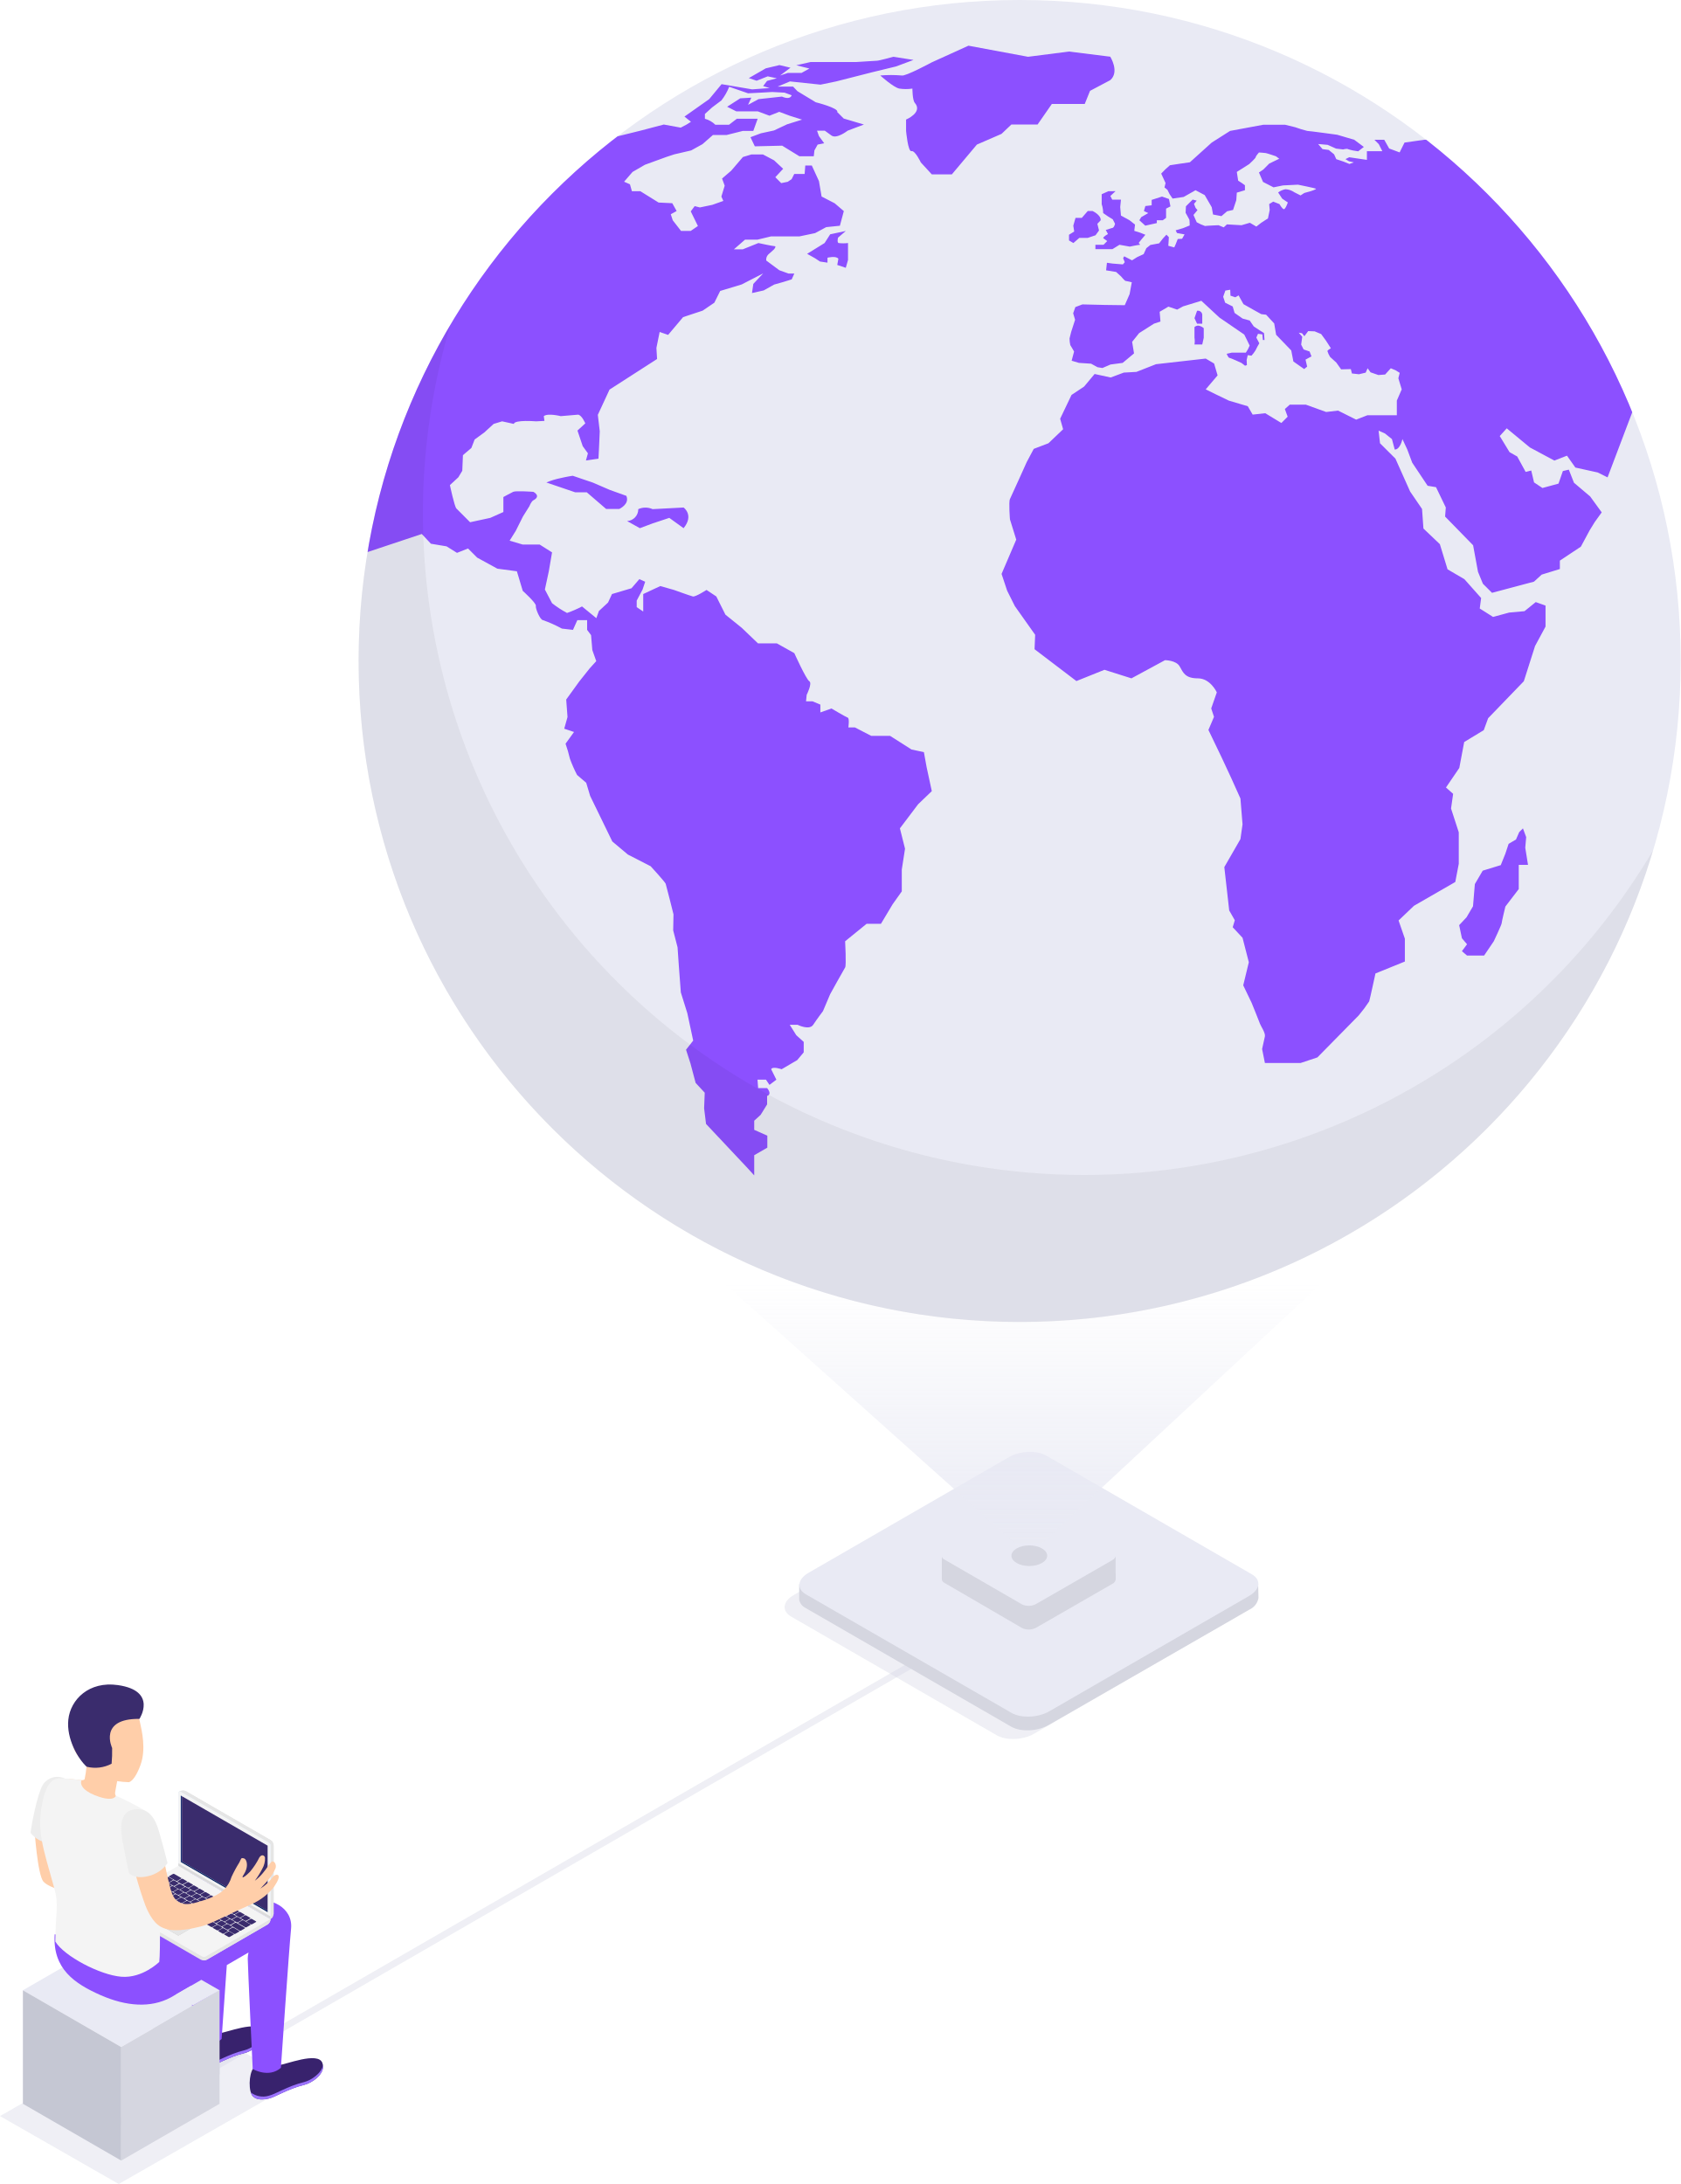
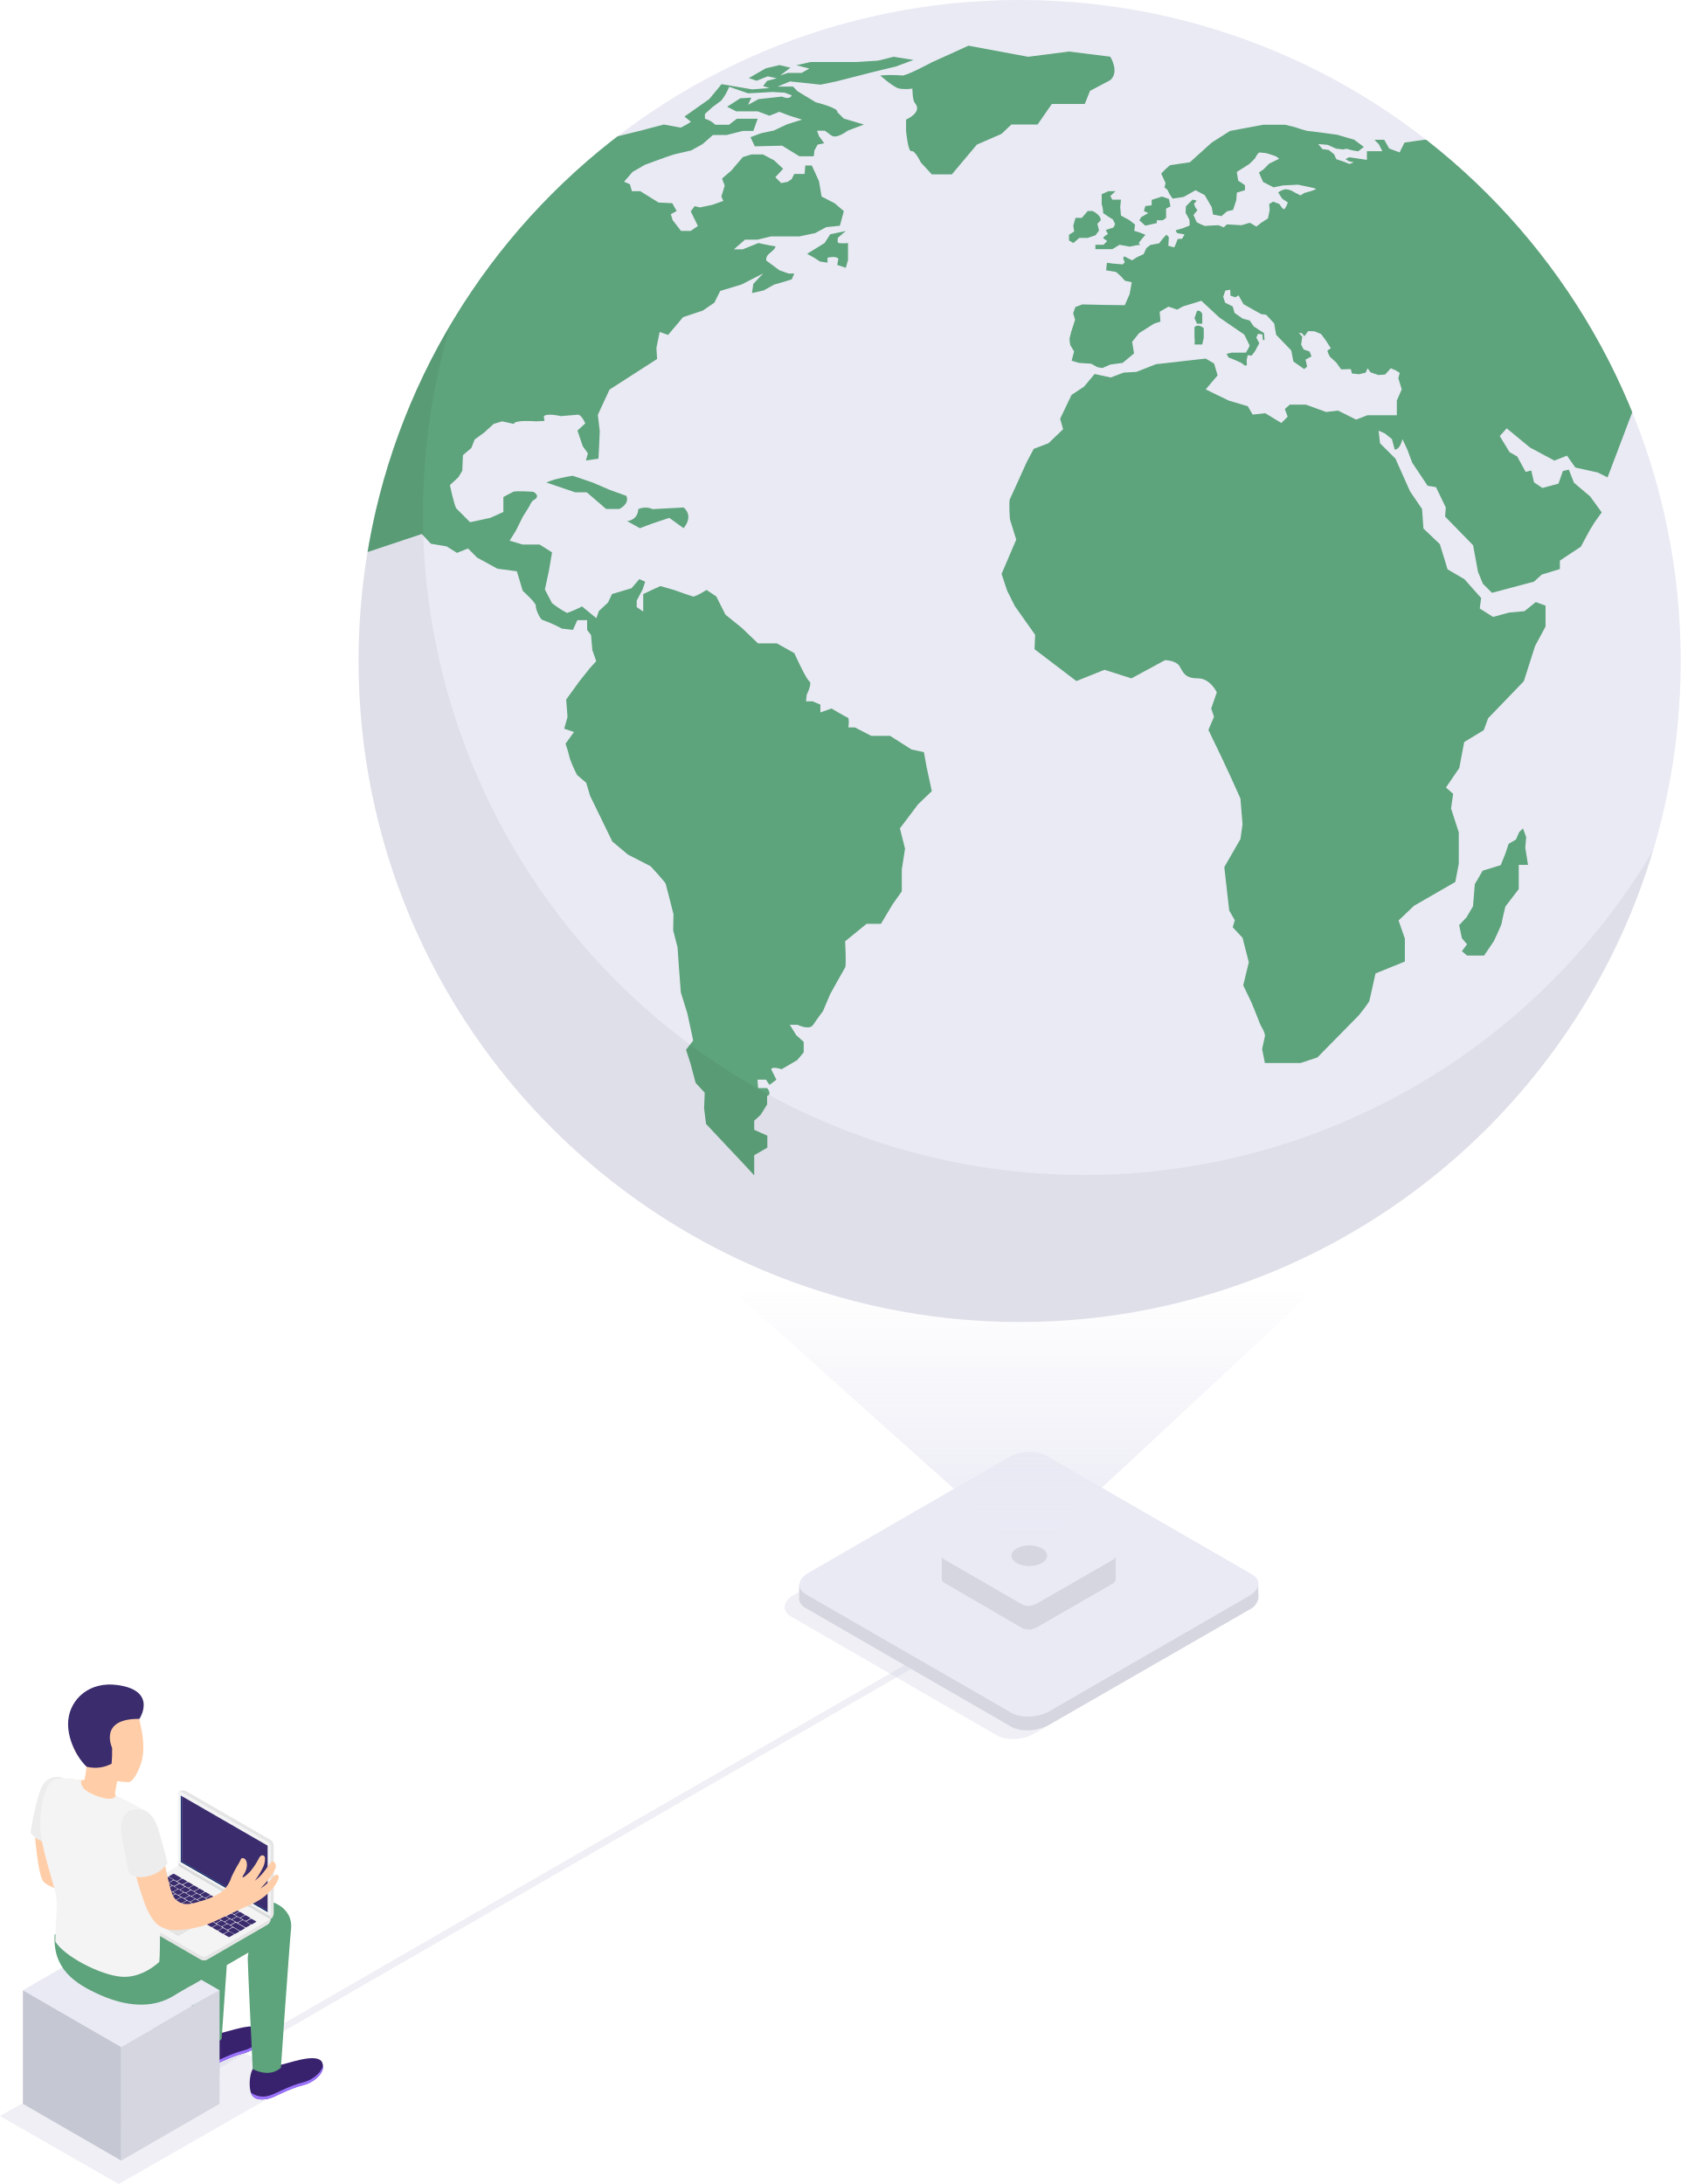
<svg xmlns="http://www.w3.org/2000/svg" viewBox="0 0 384.72 500">
  <defs>
-     <style>.cls-1{fill:none;}.cls-2,.cls-9{fill:#d6d8e5;}.cls-2{opacity:0.4;isolation:isolate;}.cls-3{fill:#d5d6e0;}.cls-4{fill:#e9eaf4;}.cls-5{fill:url(#Безымянный_градиент_15);}.cls-6{clip-path:url(#clip-path);}.cls-7{fill:#8c50ff;}.cls-8{opacity:0.05;}.cls-9{opacity:0.4;}.cls-10{fill:#c5c7d3;}.cls-11{fill:#38226d;}.cls-12{fill:#9c73ff;}.cls-13{fill:#ffcea9;}.cls-14{fill:#ededed;}.cls-15{fill:#e5e5e5;}.cls-16{fill:#f4f4f4;}.cls-17{fill:#bfbfbf;}.cls-18{fill:#3a2c6d;}.cls-19{fill:#dceeff;}.cls-20{fill:#dbdbdb;}.cls-21{fill:#1e3779;}.cls-22{fill:#031f60;}</style>
+     <style>.cls-1{fill:none;}.cls-2,.cls-9{fill:#d6d8e5;}.cls-2{opacity:0.4;isolation:isolate;}.cls-3{fill:#d5d6e0;}.cls-4{fill:#e9eaf4;}.cls-5{fill:url(#Безымянный_градиент_15);}.cls-6{clip-path:url(#clip-path);}.cls-7{fill:#5DA37B;}.cls-8{opacity:0.05;}.cls-9{opacity:0.4;}.cls-10{fill:#c5c7d3;}.cls-11{fill:#38226d;}.cls-12{fill:#9c73ff;}.cls-13{fill:#ffcea9;}.cls-14{fill:#ededed;}.cls-15{fill:#e5e5e5;}.cls-16{fill:#f4f4f4;}.cls-17{fill:#bfbfbf;}.cls-18{fill:#3a2c6d;}.cls-19{fill:#dceeff;}.cls-20{fill:#dbdbdb;}.cls-21{fill:#1e3779;}.cls-22{fill:#031f60;}</style>
    <linearGradient id="Безымянный_градиент_15" x1="235.62" y1="356.16" x2="235.62" y2="256.93" gradientUnits="userSpaceOnUse">
      <stop offset="0" stop-color="#e9eaf4" />
      <stop offset="0.63" stop-color="#e9eaf4" stop-opacity="0" />
    </linearGradient>
    <clipPath id="clip-path">
      <circle class="cls-1" cx="233.41" cy="151.32" r="151.32" />
    </clipPath>
  </defs>
  <g id="Слой_2" data-name="Слой 2">
    <g id="Слой_1-2" data-name="Слой 1">
      <path class="cls-2" d="M228.17,397.27l-47.08-27.18c-2.19-1.27-1.92-3.48.62-4.94l45.84-26.47c2.54-1.46,6.37-1.62,8.56-.36l47.07,27.18c2.2,1.27,1.92,3.48-.61,4.94l-45.85,26.47C234.19,398.38,230.36,398.53,228.17,397.27Z" />
      <polygon class="cls-2" points="207.39 381.01 207.39 381.02 88.47 449.67 19.88 489.27 21.4 490.15 89.99 450.54 208.9 381.89 208.9 381.89 207.39 381.01" />
      <path class="cls-3" d="M288,362.37l-2.32.71-46.23-26.7c-2.19-1.26-6-1.1-8.55.36l-45.85,26.47-.11.07-2-.61v3c0,.11,0,.22,0,.34v.24h0a2.68,2.68,0,0,0,1.44,1.86l47.08,27.18c2.19,1.26,6,1.11,8.56-.36L286,368.5a3.62,3.62,0,0,0,2.08-2.64h0Z" />
      <path class="cls-4" d="M231.55,392.14,184.47,365c-2.19-1.26-1.91-3.47.62-4.93l45.85-26.47c2.53-1.47,6.36-1.63,8.55-.36l47.08,27.18c2.19,1.27,1.92,3.48-.62,4.94l-45.84,26.47C237.57,393.25,233.74,393.41,231.55,392.14Z" />
      <path class="cls-3" d="M255.38,360.25l0-4-5.7,1.5L237,350.4a3.58,3.58,0,0,0-3.24.14l-12.33,7.12-5.83-1.54,0,4.31,0,0v1a.48.48,0,0,0,0,.12v.1h0a1,1,0,0,0,.55.7L234,372.74a3.61,3.61,0,0,0,3.24-.13l17.38-10a1.36,1.36,0,0,0,.78-1h0v-1.32Z" />
      <path class="cls-4" d="M234,367.33,216.13,357c-.83-.48-.73-1.32.23-1.87l17.38-10A3.58,3.58,0,0,1,237,345l17.84,10.3c.83.48.73,1.32-.23,1.88l-17.38,10A3.61,3.61,0,0,1,234,367.33Z" />
      <polygon class="cls-5" points="235.48 356.16 129.08 260.92 342.17 256.93 235.48 356.16" />
      <circle class="cls-4" cx="233.41" cy="151.32" r="151.32" />
      <g class="cls-6">
        <path class="cls-7" d="M193.61,61.31l.51-1.79V55.64a9.1,9.1,0,0,1-2.17,0c-.38-.17-.12-1.23-.12-1.23l1.78-1.53-3.57.76-1.28,2-4,2.47,1.79,1,1.15.76,1.72.26V59s2-.51,2.49.25l-.25,1.41Zm-44.22,55.25a4,4,0,0,0-3.28,0,2.7,2.7,0,0,1-2.56,2.73l2.92,1.63,2.92-1.09,3.82-1.27,3.27,2.36c2.46-3,0-4.73,0-4.73Zm62.1,55.63-2.83-.6-4.92-3.13h-4.32l-3.73-1.93H194.2s.3-2.09-.15-2.24-3.72-2.09-3.72-2.09l-2.54.9v-1.79l-1.79-.75h-1.49l.15-1.49s1.34-2.65.6-3.11-3.43-6.43-3.43-6.43l-4-2.24h-4.32l-3.73-3.57-3.72-3-2.09-4.17-2.24-1.49s-2.53,1.64-3.13,1.49-4.32-1.49-4.32-1.49l-3.13-.89L147.24,136v4l-1.49-1v-1.5l1.34-2.53.6-1.79-1.34-.59-1.79,2.08L140.09,136l-.9,1.94-2.09,1.94-.59,1.64-3.28-2.68a25.86,25.86,0,0,1-3.43,1.49,22.67,22.67,0,0,1-3.43-2.24l-1.64-3.13.9-4.17.74-4.33-2.83-1.79h-3.88l-3-.89,1.4-2.24,1.64-3.28,1.49-2.38s.42-1.09.9-1.34c1.9-1,0-1.94,0-1.94s-4-.3-4.62,0-2.24,1.19-2.24,1.19v3.43l-3,1.34-4.62,1-3.13-3.14c-.45-.44-1.49-5.36-1.49-5.36l1.93-1.79.9-1.49.15-3.58,1.93-1.64.75-1.94L110.87,99,113,97.05l1.94-.59,2.68.59c.15-1,5.07-.59,5.07-.59l1.94-.1-.15-1.09c.9-.75,3.88,0,3.88,0l4-.34c.88.19,1.62,2,1.62,2l-1.79,1.64,1.2,3.57,1.19,1.64-.45,1.64L137,105l.14-2.84.15-3.43-.44-3.76,2.68-5.78,10.88-7-.15-2.54L151,76l1.94.67,3.43-4.07,4.47-1.48,2.68-1.82,1.34-2.69,4.92-1.49,4.92-2.53L172.44,65l-.3,2.09,2.68-.6,2.39-1.34,2.08-.59,1.94-.6.6-1.34h-1.34l-2.09-.75c-1.34-1-3-2.23-3-2.23a1.66,1.66,0,0,1,.44-1.35l1.35-1.21s.59-.72.15-.72-3.73-.72-3.73-.72l-3.58,1.44H168l2.54-2.21h2.83l3.13-.75H183l3.58-.75L189.13,52l3.13-.32.9-3.35-2.09-1.79-3-1.55-.6-3.52-1.64-3.58h-1.49l-.15,1.94h-2.38l-.6,1.19-.89.6-1.49.3-1.35-1.35,1.79-1.93-2.08-1.94-2.54-1.34H172l-1.94.59-2.68,3.13-2.09,1.79.6,1.64L165.13,45l.45,1-2.54.9-2.83.59-1.19-.3-.9,1.2,1.64,3.35-1.64,1.12h-2.23L154,50.43l-.45-1.38,1.34-.74-1-1.79-3.13-.15-4.17-2.59h-1.94l-.45-1.59-1.34-.59,1.94-2.24,2.83-1.64,4.92-1.79,1.79-.59,3.87-.9L160.81,33l2.38-2.09h3.13l3.73-.94h2.39l1-2.78h-4.77l-1.79,1.37h-3.13a5.39,5.39,0,0,0-2.39-1.37V26.09L163,24.6,165.13,23a12.52,12.52,0,0,0,1.79-3.13l4.32,1.49,3.27-.17,2.25-.13,2.83.15,1.64.6c-.45,1.19-2.23.3-2.23.3l-5.37.59L171.24,24l.75-1.64-2.54.15-3,1.93,2.09,1.05h4.92l2.68,1,2.24-.89,2.38.89,2.84.9-3.43,1.07-3,1.41-3,.65-2.38.89,1,2.09,6.26-.15L183,35.78h3.28l.15-1.34.74-1.34,1.5-.3-1.2-1.64-.44-1.24h1.78l1.5,1.09c1.19.9,3.72-1.09,3.72-1.09l3.73-1.41-4.62-1.37-1.49-1.49c.44-.9-4.92-2.24-4.92-2.24l-4.18-2.53-1-1.05H178l2.83-1.19,7,.74,3.58-.74,8.2-2.09,5.51-1.34,4-1.49L204.49,13s-3.28.9-3.73.9-4.32.3-4.77.3H185.55l-3.27.74,3,.75-1.79,1h-3.13l-1.79.6,2.38-1.79-2.53-.6-3.13.75-3.88,2.23,1.79.6,2.54-1,2.08.44-2.23.6-.9,1.19,1.49.45-4,.3-7-1.19-2.83,3.42-5.67,4,1.49,1.19-1,.63-1.34.71-3.88-.71-5.36,1.41-9.84,2.43L103.86,64,90.74,81.1l-7.6,45.62,13.41-4.47,2.09,2.23,3.58.6,2.39,1.49,2.53-1,2.09,2.09,4.62,2.53,4.47.6,1.34,4.47s3.13,2.83,3,3.43,1,3.28,1.64,3.28a30.41,30.41,0,0,1,4.33,1.94l2.53.29,1-2.23h2.24v2.23l.9,1.2.29,3.42.9,2.54L135,153l-2.39,3-3,4.15.3,4-.75,2.68,2.24.75-1.94,2.68a32.55,32.55,0,0,1,1,3.43,30.41,30.41,0,0,0,1.64,3.73l2.09,1.79.9,3,5.07,10.43,3.57,3,5.22,2.68s3.28,3.58,3.43,4,1.79,7,1.79,7L154.1,213l1,3.87.3,4.33.45,6,1.49,4.77,1.34,6.26-1.64,2.09,1,3.09,1.2,4.51,2.08,2.24-.14,3.58.44,3.57,9.25,9.84,1.78,1.94v-4.62l3-1.73V260l-3-1.34v-2.09l1.47-1.34,1.48-2.39V250.9c1.23-.44,0-1.79,0-1.79h-2.05l-.15-1.93h1.94l.8,1.19,1.58-1.19-1.19-2.39c.3-.74,2.39,0,2.39,0l3.57-2.09,1.49-1.78v-2.39L182.28,237l-1.5-2.39h1.79s2.69,1.35,3.58,0,2.24-3.13,2.24-3.13l1.64-3.87s3.13-5.67,3.43-6.12,0-6,0-6l4.92-4h3.28l2.68-4.48,2.09-2.94v-5l.74-4.77L206,189.64l4.17-5.52,3.13-3-1.19-5.51ZM244.71,55.05l1,.59,1.36-1.18H249l1.78-.6.8-1.1-.38-1.52.76-.81c.09-1.23-1.86-2.12-1.86-2.12H249l-1.36,1.57h-1.44l-.51,1.78L245.9,53l-1.19.74Zm9-11.27-1.52.68v2.29l.17.59a6.36,6.36,0,0,1,.17,1.44l1.1.76,1.1.68.51,1s-.17,1-.76,1l-1.36.43.51.93s-1,.51-1.1.93l.93.68-.85.85h-1.86v1h3.9l1.61-1,2.37.42s1.95-.42,2.37-.42l-.34-.43.6-.76.93-1.1L261,53.27l-1.35-.42.17-1.44-1.28-1-1.94-1.06-.17-1.95.17-1.69h-2l-.42-.85,1.18-1.1Zm11.1,7.29v-.64h1.36l.76-.55V47.76l1-.51-.34-1.69L266,45l-2.37.76V47l-1.44.17-.34,1.14,1,.47-1.61.93-.43.72,1.36,1.23Zm85.4,51.37,5.6,3,2.89-1.12,1.92,2.72,5.13,1.13,2.24,1.12,6.25-16.5L372.45,84l-28-45.82L336.09,32H326l-4.49.64-1.12,2.25L318,34,316.87,32h-2.25l1,1,.81,1.61h-3.53V36.6l-2.52-.37L308.85,36l-.86.43.8.49,1.11.25-1,.37L307.56,37l-1.67-.56-.5-1.11-1.23-1-1.42-.19-1-1.17,2.18.19,1.92.86,1.6.19s1-.25,1.11-.07a12.12,12.12,0,0,0,2.35.5l1.3-1L310,32l-3.9-1.15s-6.55-.9-6.86-.88a28.82,28.82,0,0,1-2.78-.85l-2.28-.56h-5l-7.6,1.41-4.2,2.67-5,4.51s-4.32.62-4.57.68a20.44,20.44,0,0,0-2,1.91l1,2.17-.25,1,.68.55.5,1,.68,1,2.53-.37,2.72-1.54,2.1,1.11,1.61,2.78.3,1.67,1.92.37,1.3-1.11,1.36-.31.74-2.23.12-1.73,1.86-.55V42.41l-.68-.49-.87-.56-.31-2,2.83-1.79s1.5-1.36,1.5-1.6.74-1.06.74-1.06,1.18.07,1.55.13,2.34.74,2.34.74l.75.56-2.29,1.11-1.35,1.36-1,.68.93,2.16,2.41,1.24,2.16-.44,3.43-.17s3.93.79,4.11.92-1.13.55-1.13.55l-1.53.43-.86.56L296.25,44a3.78,3.78,0,0,0-2-.68,4.09,4.09,0,0,0-1.67.74l.93,1.42,1.29.87s-.55,1.6-.92,1.54-1-1.17-1-1.17l-1.43-.56-.92.56.12,1.36L290.25,50l-1.54,1-1.12.87-1.48-.87-1.91.56-3.34-.19-.74.68-1.18-.49s-2.9.12-3.09.18a10.62,10.62,0,0,1-1.91-.86l-.74-1.67.92-1.11-.43-.5-.37-.92.62-.75-.93-.24-1.54,1.54-.07,1.49s.81,1.42.87,1.6a10.91,10.91,0,0,1,.06,1.3l-1.54.62-1.67.49.31.62,1.73.31-.56,1-1,.06-.49,1.24-.31.68-1.36-.37.06-.87.06-1.11-.55-.56-.81.87-.86,1.11-2,.37-.93.74-.62,1.36-1.48.68-1.17.74-1.8-.92-.24.43.37.92-.43.5-2.35-.19-1.3-.18-.19,1.73,2.29.37,1.11,1s.87,1.05,1.05,1.05,1.43.31,1.43.31l-.5,2.72-1.11,2.53-4.64-.06-5.06-.12-1.61.61-.5,1.42.44,1.49L245.2,76l-.37,1.49A7,7,0,0,0,245,79c.13.18.87,1.48.87,1.48l-.56,2.1,1.67.5,2.78.18,1.48.81,1.12.18,1.85-.8,2.78-.37,2.6-2.17-.43-2.65,1.6-2,3.4-2.16,1.48-.5-.18-2.22,2-1.18,2,.68,1.36-.74L275,68.86l4.14,3.84,5.68,3.89s1.18,2.35,1.24,2.53a7.8,7.8,0,0,1-.87,1.61H282L280.8,81s.37.92.61.92,2.79,1.18,2.79,1.18l.8.62.43-.13-.06-1.17.25-1.11.86.12a7.77,7.77,0,0,0,.93-1.24,17.93,17.93,0,0,1,.86-1.6l-.68-1.3.38-.87,1,.13.12,1.29h.37l-.12-1.6-1-.62L287,74.73l-.93-1.35-1.61-.44-1.85-1.3-.43-1.48-1.73-.86L280,67.94l.5-1.42,1.11-.19.06,1.36,1.11.37.75-.43,1.11,2,2.28,1.29,1.8,1,1.11.13,1.85,2,.44,2.59,3.46,3.59.49,2.53,2.47,1.73.68-.56-.37-1.6,1.36-.74-.43-1.12L298.41,80l-.56-1.11.25-1.8-.8-.92.74.12.55.68.87-1.17,1.48.06,1.49.62L303.54,78l1.11,1.73s-.74.43-.8.62a5.76,5.76,0,0,0,.62,1.36L305.89,83,307,84.56l2.22-.06.25,1,1.61.18,1.54-.37.44-1,.68.93,1.79.62,1.54-.12,1.3-1.43,1.17.5.87.55-.31,1.24.77,2.54-1.12,2.57v3.36H313l-2.56,1L306.29,94l-2.72.32-4.65-1.68h-3.68l-1.12,1,.64,1.76-1.44,1.44-3.69-2.24-2.88.32L285.63,93l-4.33-1.28-3-1.45L276,89.14l2.72-3.2-.8-2.72L276,82.09l-11.38,1.29-4.48,1.76-2.89.16-3,1.12-3.68-.8-2.41,2.88-2.88,1.92-2.6,5.45.68,2.4L240,101.48l-3.36,1.28-1.6,3s-3.53,7.85-3.85,8.49,0,4.65,0,4.65l1.44,4.64-3.36,7.85,1.28,3.85,1.76,3.52,4.65,6.57-.14,3.3,9.58,7.29,6.42-2.58L259,155.3l7.68-4.16s2.57,0,3.37,1.44,1.28,2.72,4.16,2.72,4.33,3.21,4.33,3.21l-1.28,3.68.64,1.92-1.28,3,3,6.24,2.24,4.81,2.09,4.65.48,5.92-.48,3.37-3.69,6.41,1.12,9.93,1.28,2.24-.48,1.6,2.25,2.41,1.44,5.6-1.28,5.29,1.92,4s1.76,4.33,1.92,4.81,1.28,2.08,1.12,2.88-.64,2.89-.64,2.89l.64,3.2h8.17l3.85-1.28,9.45-9.61a33.38,33.38,0,0,0,2.4-3.21c.16-.48,1.44-6.4,1.44-6.4l6.73-2.73V214.9l-1.44-4.17,3.52-3.36,9.46-5.45.8-4.17v-7.2l-1.77-5.45.48-3.36L331,180.29l3.05-4.48,1.12-5.93,4.48-2.72,1-2.73,8.17-8.47,2.57-8.06,2.4-4.45v-4.81l-2.24-.8-2.57,2.08-3.52.32-3.68,1-3.05-1.93.32-2.4-3.84-4.32-3.85-2.25-1.76-5.76L325.84,121l-.32-4.48-2.73-4L319.43,105l-3.53-3.52-.32-2.89,1.45.65,1.6,1.28.64,2.4c1.28,0,1.76-2.4,1.76-2.4l1.12,2.4,1.12,3,3.53,5.29,1.92.32,2.24,4.65-.16,2.08,6.41,6.57,1.12,6.08,1.12,2.73,2.09,2.08,9.61-2.56,1.76-1.61,4.16-1.28v-1.92l4.81-3.2,2-3.72,1.16-1.89,1.61-2.24L364,113.65l-3.7-3.13-1.18-3-1.36.32-1,2.88-3.68,1-1.92-1.28-.64-2.72-1.28.32-1.93-3.53-1.76-1-2.24-3.68,1.6-1.77Zm-75-23.58.34-1.53v-2.2a2.47,2.47,0,0,0-1.23-.59,1.34,1.34,0,0,0-.89.34v2.45a4.55,4.55,0,0,1,0,1.53Zm0-6.61a1,1,0,0,0-1.19-1.1l-.59,1.69.59,1.27h1.19ZM231.51,28.51h6l3.27-4.71h7.53l1.21-3,4.63-2.45c2.19-1.91,0-5.37,0-5.37l-9.44-1.18L235.33,13l-13.64-2.54-8.41,3.82s-6.05,3.27-6.87,3a29.17,29.17,0,0,0-4.91,0s3,2.72,4.36,3a9.87,9.87,0,0,0,3,0s0,2.66.55,3.27c1.91,2.19-2,3.82-2,3.82v2.58s.43,4.87,1.24,4.65,2.14,2.59,2.14,2.59l2.51,2.73h4.59l5.73-6.82,5.64-2.45ZM349.36,191.65l-.74-2-.85.84-.74,1.7-1.69,1-.74,2.23-1.06,2.64-4.13,1.27-1.8,3.07-.42,5.08L335.71,210l-1.69,1.8.63,3,1.17,1.38-1.17,1.58,1.17,1h3.91l2.22-3.28s1.8-3.81,1.8-4.13.85-3.81.85-3.81l3.06-4V198h2.12l-.63-3.92ZM135.75,110.5l-4.64-1.58s-1.29.18-2.8.54a16.83,16.83,0,0,0-3.24,1l6.58,2.24h2.66l4.44,3.82h3s2.45-1.09,1.63-3l-3.81-1.37Z" />
      </g>
      <path class="cls-8" d="M248.12,269a151.41,151.41,0,0,1-145-194.66,151.34,151.34,0,1,0,275.3,120.31A151.23,151.23,0,0,1,248.12,269Z" />
      <polygon class="cls-9" points="27.18 500 0 484.45 40.68 461.16 67.86 476.71 27.18 500" />
      <polygon class="cls-4" points="27.75 468.65 5.24 455.65 27.75 442.66 50.26 455.65 27.75 468.65" />
      <polygon class="cls-10" points="27.75 494.64 5.24 481.64 5.24 455.65 27.75 468.65 27.75 494.64" />
      <polygon class="cls-3" points="50.26 481.64 27.75 494.64 27.75 468.65 50.26 455.65 50.26 481.64" />
      <g id="Men_5">
        <path class="cls-11" d="M58,473.47a7.73,7.73,0,0,0,5.8-.7c1.39,0,9-3.21,10-.48.9,2.38-2.38,4.59-4.14,5-3.83.93-6.66,2.84-8.2,3.16-1.15.24-2.63.4-3.54-.5C56.83,478.89,56.93,474.89,58,473.47Z" />
        <path class="cls-12" d="M61.47,479.81c1.54-.33,4.37-2.23,8.2-3.16,1.47-.36,4-2,4.26-3.88.34,2.19-2.62,4.14-4.26,4.54-3.83.93-6.66,2.84-8.2,3.16-1.15.24-2.63.4-3.54-.5a2.23,2.23,0,0,1-.5-.92A4.57,4.57,0,0,0,61.47,479.81Z" />
        <path class="cls-11" d="M44.33,466.19a7.68,7.68,0,0,0,5.8-.7c1.39,0,9-3.21,10-.48.91,2.39-2.38,4.6-4.13,5-3.83.93-6.66,2.84-8.2,3.16-1.15.24-2.63.4-3.54-.5C43.16,471.61,43.26,467.61,44.33,466.19Z" />
        <path class="cls-12" d="M47.8,472.53c1.54-.32,4.37-2.23,8.2-3.16,1.47-.36,4-2,4.26-3.88.34,2.2-2.62,4.14-4.26,4.54-3.83.93-6.66,2.84-8.2,3.16-1.15.24-2.63.4-3.54-.5a2.26,2.26,0,0,1-.51-.91A4.62,4.62,0,0,0,47.8,472.53Z" />
        <path class="cls-7" d="M23,456.75c5.91,2.6,11.49,3,16.05.56l4.71-2.72c.28,6.08.55,11.92.55,11.92s3.61,2.74,6.42.3c0,0,.59-8.54,1.19-16.93L56.89,447a6.12,6.12,0,0,0-.18,1.37c0,1.6,1.14,25.3,1.14,25.3s3.64,2.17,6.45-.27c0,0,1.89-27.47,2.33-31.86.49-4.93-5-7.36-8.46-6.1l-5.3,2c.11-1.38.2-2.45.26-3.05.49-4.94-5-7.37-8.45-6.11-3.16,1.15-24.49,9.15-24.49,9.15a54.78,54.78,0,0,0,.75,6.12l-8.42-.71C12,450.76,17.13,454.15,23,456.75ZM37.76,443.1l5.64-3.26a7.39,7.39,0,0,0-.19,1.21Z" />
        <path class="cls-13" d="M7.89,418.79s.69,10.49,2.07,12,6,2.54,6,2.54l3.58,5.9s-3.27-18.74-4-19.19S7.89,418.79,7.89,418.79Z" />
        <path id="_Контур_" data-name="&lt;Контур&gt;" class="cls-14" d="M14.78,407.15a3.93,3.93,0,0,0-5,1.51C8.47,410.84,7.1,418.33,7,419.61c0,0,1.85,2.56,4.62,2.13Z" />
        <path id="_Контур_2" data-name="&lt;Контур&gt;" class="cls-13" d="M16,407.28c1.81.09,3.16.56,3.38,0a22.88,22.88,0,0,0,.42-2.83c-.21-.52-.39-1.09-.39-1.09-2.28-1.4-3-3.86-3.29-6.72-.51-4.89,2.13-9.18,7-9.69,4.6-.48,8,2.75,8.89,7.19.49,2.2,1.46,6.34.15,9.94-.73,2-1.68,3.62-2.62,3.93a22,22,0,0,1-2.72-.24h0s-.24,1.36-.41,2.24-.1,1.33,1.63,2.4-2.62,3.27-5.47,3.05-6.06-1.93-6.94-3.78C14.71,409.65,14.79,407.22,16,407.28Z" />
        <g id="_Группа_" data-name="&lt;Группа&gt;">
          <g id="_Группа_2" data-name="&lt;Группа&gt;">
            <g id="_Группа_3" data-name="&lt;Группа&gt;">
              <path id="_Контур_3" data-name="&lt;Контур&gt;" class="cls-15" d="M61.93,439.35h0a1.47,1.47,0,0,1-.73,1.27l-13.81,8a1.48,1.48,0,0,1-1.47,0L26.56,437.42a1.46,1.46,0,0,1-.74-1.27V436Z" />
              <path id="_Контур_4" data-name="&lt;Контур&gt;" class="cls-15" d="M61.2,440.62l-13.81,8a1.48,1.48,0,0,1-.74.19v-9.44H61.93A1.47,1.47,0,0,1,61.2,440.62Z" />
              <g id="_Группа_4" data-name="&lt;Группа&gt;">
                <path id="_Контур_5" data-name="&lt;Контур&gt;" class="cls-16" d="M47.17,447.87a1,1,0,0,1-1,0L26,436.25c-.26-.14-.26-.38,0-.53l14.81-8.56,21.1,12.19Z" />
              </g>
              <g id="_Группа_5" data-name="&lt;Группа&gt;">
                <polygon id="_Контур_6" data-name="&lt;Контур&gt;" class="cls-17" points="34.28 439.35 34.38 439.4 40.83 443.13 44.37 441.08 44.47 441.03 37.92 437.25 34.28 439.35" />
                <polygon id="_Контур_7" data-name="&lt;Контур&gt;" class="cls-15" points="34.38 439.4 40.83 443.13 44.37 441.08 37.92 437.36 34.38 439.4" />
              </g>
              <path class="cls-18" d="M56.46,440l.93.54a.35.35,0,0,0,.3,0l.89-.51c.09,0,.09-.13,0-.17l-.93-.54a.32.32,0,0,0-.3,0l-.88.51C56.4,439.83,56.39,439.9,56.46,440Z" />
              <path class="cls-18" d="M55.15,439.19l.93.54a.33.33,0,0,0,.29,0l.89-.51c.09-.05.1-.13,0-.17l-.93-.54a.3.3,0,0,0-.29,0l-.89.51C55.08,439.07,55.07,439.14,55.15,439.19Z" />
              <path class="cls-18" d="M53.83,438.43l.93.54a.35.35,0,0,0,.3,0l.88-.51c.09-.05.1-.13,0-.17l-.93-.54a.32.32,0,0,0-.3,0l-.89.51C53.77,438.31,53.76,438.38,53.83,438.43Z" />
              <path class="cls-18" d="M52.52,437.67l.93.54a.33.33,0,0,0,.29,0l.89-.51c.09-.05.1-.13,0-.17l-.93-.54a.32.32,0,0,0-.3,0l-.88.51C52.45,437.55,52.44,437.62,52.52,437.67Z" />
              <path class="cls-18" d="M51.2,436.91l.93.54a.33.33,0,0,0,.29,0l.89-.51c.09-.05.1-.13,0-.17l-.93-.54a.3.3,0,0,0-.29,0l-.89.51C51.13,436.79,51.12,436.86,51.2,436.91Z" />
              <path class="cls-18" d="M49.88,436.15l.93.54a.35.35,0,0,0,.3,0l.89-.51c.08-.05.09-.13,0-.17l-.93-.54a.32.32,0,0,0-.3,0l-.89.51C49.82,436,49.81,436.1,49.88,436.15Z" />
              <path class="cls-18" d="M48.57,435.39l.93.54a.33.33,0,0,0,.29,0l.89-.51c.09,0,.1-.13,0-.17l-.93-.54a.32.32,0,0,0-.3,0l-.88.51C48.5,435.27,48.49,435.34,48.57,435.39Z" />
              <path class="cls-18" d="M47.25,434.63l.93.54a.35.35,0,0,0,.3,0l.88-.51c.09-.05.1-.13,0-.17l-.93-.54a.3.3,0,0,0-.29,0l-.89.51C47.18,434.51,47.17,434.58,47.25,434.63Z" />
              <path class="cls-18" d="M45.93,433.87l.93.54a.35.35,0,0,0,.3,0l.89-.51c.08-.05.09-.13,0-.17l-.93-.54a.32.32,0,0,0-.3,0l-.89.51C45.87,433.75,45.86,433.82,45.93,433.87Z" />
              <path class="cls-18" d="M44.62,433.11l.93.54a.33.33,0,0,0,.29,0l.89-.51c.09-.05.1-.13,0-.17l-.93-.54a.33.33,0,0,0-.29,0l-.89.52C44.55,433,44.54,433.06,44.62,433.11Z" />
              <path class="cls-18" d="M43.3,432.35l.93.54a.35.35,0,0,0,.3,0l.88-.51c.09-.05.1-.13,0-.17l-.93-.54a.33.33,0,0,0-.29,0l-.89.52C43.23,432.23,43.22,432.3,43.3,432.35Z" />
              <path class="cls-18" d="M42,431.59l.93.54a.35.35,0,0,0,.3,0l.89-.51c.08-.05.09-.13,0-.17l-.93-.54a.35.35,0,0,0-.3,0l-.88.52C41.92,431.47,41.91,431.54,42,431.59Z" />
              <path class="cls-18" d="M40.67,430.83l.93.53a.3.3,0,0,0,.29,0l.89-.51c.09,0,.1-.13,0-.17l-.93-.54a.33.33,0,0,0-.29,0l-.89.52C40.6,430.71,40.59,430.78,40.67,430.83Z" />
              <path class="cls-18" d="M38.72,429.7l1.56.9a.32.32,0,0,0,.3,0l.88-.51c.09-.05.1-.13,0-.17l-1.57-.9a.3.3,0,0,0-.29,0l-.89.51C38.65,429.58,38.64,429.66,38.72,429.7Z" />
              <path class="cls-18" d="M53.24,439.56l.93.53a.3.3,0,0,0,.29,0l.89-.51c.09-.05.1-.13,0-.17l-.93-.54a.35.35,0,0,0-.3,0l-.88.52C53.17,439.44,53.16,439.51,53.24,439.56Z" />
              <path class="cls-18" d="M51.92,438.8l.93.53a.3.3,0,0,0,.29,0l.89-.51c.09-.05.1-.13,0-.17l-.93-.54a.33.33,0,0,0-.29,0l-.89.52C51.85,438.68,51.84,438.75,51.92,438.8Z" />
              <path class="cls-18" d="M50.6,438l.93.53a.3.3,0,0,0,.29,0l.89-.51c.09-.05.1-.13,0-.17l-.93-.54a.33.33,0,0,0-.29,0l-.89.51C50.53,437.91,50.52,438,50.6,438Z" />
              <path class="cls-18" d="M49.28,437.27l.93.54a.35.35,0,0,0,.3,0l.88-.51c.09-.05.1-.13,0-.17l-.93-.54a.3.3,0,0,0-.29,0l-.89.51C49.21,437.15,49.2,437.23,49.28,437.27Z" />
              <path class="cls-18" d="M48,436.52l.93.54a.35.35,0,0,0,.3,0l.88-.51c.09,0,.1-.13,0-.17l-.93-.54a.32.32,0,0,0-.3,0l-.89.51C47.91,436.4,47.9,436.47,48,436.52Z" />
              <path class="cls-18" d="M46.65,435.76l.93.53a.32.32,0,0,0,.3,0l.89-.51c.08,0,.09-.13,0-.17l-.93-.54a.35.35,0,0,0-.3,0l-.89.52C46.59,435.64,46.58,435.71,46.65,435.76Z" />
              <path class="cls-18" d="M45.33,435l.93.53a.32.32,0,0,0,.3,0l.89-.51c.09-.05.09-.13,0-.17l-.93-.54a.35.35,0,0,0-.3,0l-.88.51C45.27,434.88,45.26,435,45.33,435Z" />
              <path class="cls-18" d="M44,434.23l.93.54a.3.3,0,0,0,.29,0l.89-.51c.09-.05.1-.13,0-.17l-.93-.54a.35.35,0,0,0-.3,0l-.88.51C44,434.11,43.94,434.19,44,434.23Z" />
              <path class="cls-18" d="M42.7,433.47l.93.54a.33.33,0,0,0,.29,0l.89-.51c.09-.06.1-.13,0-.18l-.93-.53a.3.3,0,0,0-.29,0l-.89.51C42.63,433.35,42.62,433.43,42.7,433.47Z" />
              <path class="cls-18" d="M41.38,432.71l.93.54a.33.33,0,0,0,.29,0l.89-.52c.09-.05.1-.12,0-.17l-.93-.53a.3.3,0,0,0-.29,0l-.89.51C41.31,432.59,41.3,432.67,41.38,432.71Z" />
              <path class="cls-18" d="M40.06,432l.93.54a.35.35,0,0,0,.3,0l.88-.52c.09,0,.1-.12,0-.17l-.93-.54a.33.33,0,0,0-.29,0l-.89.51C40,431.83,40,431.91,40.06,432Z" />
              <path class="cls-18" d="M38.74,431.19l.93.54a.35.35,0,0,0,.3,0l.88-.51c.09-.05.1-.13,0-.17l-.93-.54a.35.35,0,0,0-.3,0l-.89.51C38.67,431.07,38.66,431.15,38.74,431.19Z" />
              <path class="cls-18" d="M54.55,440.32l1.57.9a.3.3,0,0,0,.29,0l.89-.51c.09-.05.1-.13,0-.17l-1.56-.91a.35.35,0,0,0-.3,0l-.88.51C54.49,440.2,54.48,440.28,54.55,440.32Z" />
              <path class="cls-18" d="M38.63,429.74l.93.54c.08,0,.08.11,0,.15l-.94.55a.32.32,0,0,1-.27,0l-.08-.05a.28.28,0,0,0-.25,0l-1,.58a.34.34,0,0,1-.28,0l-.59-.34c-.08-.05-.08-.12,0-.16l.93-.54.19-.11.14-.08.14-.08.8-.46A.29.29,0,0,1,38.63,429.74Z" />
              <path class="cls-18" d="M51.36,442.89l.93.54a.33.33,0,0,0,.29,0l.89-.52c.09,0,.1-.12,0-.17l-.93-.53a.32.32,0,0,0-.3,0l-.88.51C51.29,442.77,51.28,442.85,51.36,442.89Z" />
              <path class="cls-18" d="M50,442.13l.93.54a.32.32,0,0,0,.3,0l.89-.51c.08,0,.09-.13,0-.17l-.93-.54a.35.35,0,0,0-.3,0l-.89.51C50,442,50,442.09,50,442.13Z" />
              <path class="cls-18" d="M48.73,441.38l.93.53a.32.32,0,0,0,.3,0l.88-.51c.09-.05.1-.13,0-.17l-.93-.54a.33.33,0,0,0-.29,0l-.89.52C48.66,441.26,48.65,441.33,48.73,441.38Z" />
              <path class="cls-18" d="M37.55,434.92l.93.54a.35.35,0,0,0,.3,0l.88-.52c.09-.05.1-.12,0-.17l-.93-.53a.32.32,0,0,0-.3,0l-.89.51C37.48,434.8,37.48,434.88,37.55,434.92Z" />
              <path class="cls-18" d="M36.24,434.16l.93.54a.3.3,0,0,0,.29,0l.89-.51c.09-.05.1-.13,0-.17l-.93-.54a.33.33,0,0,0-.29,0l-.89.51C36.17,434,36.16,434.12,36.24,434.16Z" />
              <path class="cls-18" d="M34.93,433.41l.93.53a.3.3,0,0,0,.29,0l.89-.51c.09-.05.1-.13,0-.17l-.93-.54a.35.35,0,0,0-.3,0l-.88.52C34.86,433.29,34.85,433.36,34.93,433.41Z" />
              <path class="cls-18" d="M33.61,432.65l.93.54a.35.35,0,0,0,.3,0l.89-.51c.08-.05.09-.13,0-.17l-.93-.54a.32.32,0,0,0-.3,0l-.89.51C33.55,432.53,33.54,432.6,33.61,432.65Z" />
              <path class="cls-18" d="M47.08,440.42l1.27.74a.33.33,0,0,0,.29,0l.89-.51c.09-.05.1-.13,0-.17l-1.27-.73a.3.3,0,0,0-.29,0l-.89.51C47,440.3,47,440.38,47.08,440.42Z" />
              <path class="cls-18" d="M38.86,435.68l1.27.73a.32.32,0,0,0,.3,0l.89-.51c.08-.05.09-.13,0-.17L40.07,435a.35.35,0,0,0-.3,0l-.88.51C38.8,435.56,38.79,435.64,38.86,435.68Z" />
              <path class="cls-18" d="M40.51,436.63l6.19,3.57a.3.3,0,0,0,.29,0l.89-.51c.09-.05.1-.13,0-.17l-6.18-3.57a.32.32,0,0,0-.3,0l-.88.51C40.45,436.51,40.44,436.59,40.51,436.63Z" />
              <path class="cls-18" d="M51.6,440.09l.93.53a.32.32,0,0,0,.3,0l.89-.51c.08-.05.09-.13,0-.17l-.93-.54a.35.35,0,0,0-.3,0l-.89.52C51.54,440,51.53,440,51.6,440.09Z" />
              <path class="cls-18" d="M50.29,439.33l.93.54a.33.33,0,0,0,.29,0l.89-.51c.09,0,.1-.13,0-.17l-.93-.54a.3.3,0,0,0-.29,0l-.89.51C50.22,439.21,50.21,439.28,50.29,439.33Z" />
              <path class="cls-18" d="M49,438.57l.93.54a.35.35,0,0,0,.3,0l.89-.51c.08-.05.09-.13,0-.17l-.93-.54a.35.35,0,0,0-.3,0l-.89.51C48.91,438.45,48.9,438.53,49,438.57Z" />
              <path class="cls-18" d="M47.66,437.81l.93.54a.3.3,0,0,0,.29,0l.89-.51c.09-.05.1-.12,0-.17l-.93-.54a.33.33,0,0,0-.29,0l-.89.51C47.59,437.69,47.58,437.77,47.66,437.81Z" />
              <path class="cls-18" d="M46.34,437.05l.93.54a.35.35,0,0,0,.3,0l.89-.52c.08-.05.09-.12,0-.17l-.93-.53a.32.32,0,0,0-.3,0l-.89.51C46.28,436.93,46.27,437,46.34,437.05Z" />
              <path class="cls-18" d="M45,436.29l.93.54a.33.33,0,0,0,.29,0l.89-.52c.09-.05.1-.12,0-.17l-.93-.53a.3.3,0,0,0-.29,0l-.89.51C45,436.17,45,436.25,45,436.29Z" />
              <path class="cls-18" d="M43.71,435.53l.93.54a.35.35,0,0,0,.3,0l.89-.52c.08-.05.09-.12,0-.17l-.93-.53a.32.32,0,0,0-.3,0l-.89.51C43.65,435.41,43.64,435.49,43.71,435.53Z" />
              <path class="cls-18" d="M42.4,434.77l.93.54a.33.33,0,0,0,.29,0l.89-.51c.09-.05.1-.13,0-.18l-.93-.53a.3.3,0,0,0-.29,0l-.89.51C42.33,434.65,42.32,434.73,42.4,434.77Z" />
              <path class="cls-18" d="M41.08,434l.93.54a.35.35,0,0,0,.3,0l.89-.51c.08,0,.09-.13,0-.17l-.93-.54a.32.32,0,0,0-.3,0l-.89.51C41,433.89,41,434,41.08,434Z" />
              <path class="cls-18" d="M39.77,433.26l.93.53a.3.3,0,0,0,.29,0l.89-.51c.09,0,.1-.13,0-.17l-.93-.54a.33.33,0,0,0-.29,0l-.89.51C39.7,433.13,39.69,433.21,39.77,433.26Z" />
              <path class="cls-18" d="M38.45,432.5l.93.53a.32.32,0,0,0,.3,0l.89-.51c.08-.05.09-.13,0-.17l-.93-.54a.35.35,0,0,0-.3,0l-.89.51C38.39,432.38,38.38,432.45,38.45,432.5Z" />
              <path class="cls-18" d="M37.14,431.74l.93.53a.3.3,0,0,0,.29,0l.89-.51c.09-.05.1-.13,0-.17l-.93-.54a.33.33,0,0,0-.29,0l-.89.52C37.07,431.62,37.06,431.69,37.14,431.74Z" />
              <path class="cls-18" d="M52.92,440.85,54.84,442a.32.32,0,0,0,.3,0l.88-.51c.09-.05.1-.12,0-.17l-1.92-1.11a.33.33,0,0,0-.29,0l-.89.52C52.85,440.73,52.84,440.8,52.92,440.85Z" />
              <path class="cls-18" d="M51,441.2l.93.54a.33.33,0,0,0,.29,0l.89-.52c.09,0,.1-.12,0-.17l-.93-.53a.3.3,0,0,0-.29,0L51,441C50.91,441.08,50.9,441.16,51,441.2Z" />
              <path class="cls-18" d="M49.66,440.44l.93.54a.35.35,0,0,0,.3,0l.89-.52c.08-.05.09-.12,0-.17l-.93-.53a.32.32,0,0,0-.3,0l-.88.51C49.6,440.32,49.59,440.4,49.66,440.44Z" />
              <path class="cls-18" d="M48.35,439.68l.93.54a.33.33,0,0,0,.29,0l.89-.51c.09-.06.1-.13,0-.18l-.93-.53a.3.3,0,0,0-.29,0l-.89.51C48.28,439.56,48.27,439.64,48.35,439.68Z" />
              <path class="cls-18" d="M47,438.92l.93.54a.35.35,0,0,0,.3,0l.89-.51c.09-.05.09-.13,0-.17l-.93-.54a.32.32,0,0,0-.3,0l-.88.51C47,438.8,47,438.88,47,438.92Z" />
              <path class="cls-18" d="M45.72,438.16l.93.54a.32.32,0,0,0,.3,0l.88-.51c.09-.05.1-.13,0-.17l-.93-.54a.33.33,0,0,0-.29,0l-.89.51C45.65,438,45.64,438.12,45.72,438.16Z" />
              <path class="cls-18" d="M44.4,437.41l.93.53a.32.32,0,0,0,.3,0l.89-.51c.09-.05.1-.13,0-.17l-.93-.54a.35.35,0,0,0-.3,0l-.88.52C44.34,437.29,44.33,437.36,44.4,437.41Z" />
              <path class="cls-18" d="M43.09,436.65l.93.53a.32.32,0,0,0,.3,0l.88-.51c.09-.05.1-.13,0-.17l-.93-.54a.33.33,0,0,0-.29,0l-.89.52C43,436.53,43,436.6,43.09,436.65Z" />
              <path class="cls-18" d="M41.78,435.89l.93.53a.3.3,0,0,0,.29,0l.89-.51c.09,0,.1-.13,0-.17l-.93-.54a.35.35,0,0,0-.3,0l-.88.52C41.71,435.77,41.7,435.84,41.78,435.89Z" />
              <path class="cls-18" d="M40.46,435.13l.93.54a.35.35,0,0,0,.3,0l.88-.51c.09-.05.1-.13,0-.17l-.93-.54a.32.32,0,0,0-.3,0l-.89.51C40.39,435,40.38,435.08,40.46,435.13Z" />
              <path class="cls-18" d="M39.15,434.37l.93.54a.33.33,0,0,0,.29,0l.89-.51c.09-.05.1-.13,0-.17l-.93-.54a.35.35,0,0,0-.3,0l-.88.51C39.08,434.25,39.07,434.33,39.15,434.37Z" />
              <path class="cls-18" d="M37.83,433.61l.93.54a.35.35,0,0,0,.3,0l.88-.52c.09-.05.1-.12,0-.17l-.93-.53a.32.32,0,0,0-.3,0l-.89.51C37.76,433.49,37.76,433.57,37.83,433.61Z" />
              <path class="cls-18" d="M34.89,431.91l2.56,1.48a.33.33,0,0,0,.29,0l.89-.52c.09-.05.1-.12,0-.17l-2.56-1.47a.3.3,0,0,0-.29,0l-.89.51C34.82,431.79,34.81,431.87,34.89,431.91Z" />
              <path class="cls-18" d="M52.29,442l1.27.73a.32.32,0,0,0,.3,0l.88-.51c.09-.05.1-.13,0-.17l-1.27-.74a.35.35,0,0,0-.3,0l-.89.51C52.23,441.84,52.22,441.92,52.29,442Z" />
            </g>
            <g id="_Группа_6" data-name="&lt;Группа&gt;">
              <g id="_Группа_7" data-name="&lt;Группа&gt;">
                <g id="_Группа_8" data-name="&lt;Группа&gt;">
                  <path id="_Контур_8" data-name="&lt;Контур&gt;" class="cls-15" d="M61.93,439.35h0l-21.1-12.19V410.57l.16-.38.18-.08h0a1.45,1.45,0,0,1,1.45,0l19.31,11.15a1.46,1.46,0,0,1,.73,1.26v15.57C62.53,438.89,62.38,439.09,61.93,439.35Z" />
                  <path id="_Контур_9" data-name="&lt;Контур&gt;" class="cls-15" d="M60,423.26,40.83,411.12v-.55l.16-.38.18-.08a1.45,1.45,0,0,1,1.45,0l19.31,11.15a1.46,1.46,0,0,1,.56.57Z" />
                  <path id="_Контур_10" data-name="&lt;Контур&gt;" class="cls-19" d="M41.32,410.19l20.26,11.7a.71.71,0,0,1,.35.61v16.85l-21.1-12.19V410.47A.33.33,0,0,1,41.32,410.19Z" />
                  <path id="_Контур_11" data-name="&lt;Контур&gt;" class="cls-16" d="M41.32,410.19l20.26,11.7a.71.71,0,0,1,.35.61v16.85l-21.1-12.19V410.47A.33.33,0,0,1,41.32,410.19Z" />
                  <polygon id="_Контур_12" data-name="&lt;Контур&gt;" class="cls-20" points="61.93 439.35 61.93 438.74 40.83 426.56 40.83 427.16 61.93 439.35" />
                </g>
                <polygon id="_Контур_13" data-name="&lt;Контур&gt;" class="cls-21" points="41.38 426.28 41.38 411.06 41.63 411.21 41.63 426.15 41.38 426.28" />
                <polygon id="_Контур_14" data-name="&lt;Контур&gt;" class="cls-18" points="41.63 411.21 41.63 426.15 61.26 437.45 61.26 422.54 41.63 411.21" />
                <polygon id="_Контур_15" data-name="&lt;Контур&gt;" class="cls-22" points="41.38 426.28 61.26 437.75 61.26 437.45 41.63 426.15 41.38 426.28" />
              </g>
            </g>
          </g>
        </g>
        <path id="_Контур_16" data-name="&lt;Контур&gt;" class="cls-16" d="M18.66,407.55c-.5,1.25.77,2.78,4.17,3.85s3.71-.3,3.71-.3a68.14,68.14,0,0,1,6.62,3.4c2,1.43,2.94,5.56,3.22,12.54.32,8.07.34,20,.08,22.11,0,0-3.82,3.8-8.7,3.4s-13.1-4.72-15.1-8.06c.06-7.08.88-8.23-.26-12.31-2.62-9.33-4-13.15-2.73-19.35,1.05-5.11,2.52-5.75,4.54-5.7A42.15,42.15,0,0,1,18.66,407.55Z" />
        <path id="_Контур_17" data-name="&lt;Контур&gt;" class="cls-13" d="M44.41,435.69c-4,1-4.95-1.52-5.48-3.61-1.27-5.07-2-9.64-2.91-12.52-1.12-3.39-2.29-3.93-3.94-4.59-1.93-.78-3.6.86-2.95,5.17a86.17,86.17,0,0,0,3.67,14.74c.5,1.58,1.62,4.38,3.29,5.74,2.07,1.67,5.18,1.6,9.89.42,2-.5,4.22-1.7,8-3.47,1-.48,1.81-.79,3.77-1.71a13.34,13.34,0,0,0,5-3.92c1-1.48,1.16-2.18,1-2.52s-.73-.33-1.28.29a10.59,10.59,0,0,1-2.88,2.67s1.27-1.31,1.95-2.16a10.46,10.46,0,0,0,1.52-2.47c.36-.87-.39-2.05-1-1.43s-.84,1.25-1.88,2.49a10.76,10.76,0,0,1-1.85,1.77,20.22,20.22,0,0,0,1.71-2.75,4.57,4.57,0,0,0,.62-2.49c0-.45-.67-1-1.27-.13a16.38,16.38,0,0,1-2.15,3.29c-.92.95-1.69,1.49-1.72,1.23s.56-.78.88-1.89,0-2.28-.61-2.4-.49-.1-1,.94A29.3,29.3,0,0,0,53,429.69a6.92,6.92,0,0,1-1.65,2.84C50.4,433.57,48.22,434.73,44.41,435.69Z" />
        <path id="_Контур_18" data-name="&lt;Контур&gt;" class="cls-14" d="M30.6,414.28c2.67-.4,4.56.81,5.75,4.86s2,7.39,2,7.39a7.31,7.31,0,0,1-4.49,3c-3.2.78-4.35-.75-4.35-.75s-.89-4.25-1.44-7.14S27.29,414.77,30.6,414.28Z" />
        <path class="cls-18" d="M31.92,393.52s4.23-6.43-4.94-7.74c-6.61-.95-10.85,3.3-11.34,7.91-.47,4.4,2.24,9,4.2,10.78a8,8,0,0,0,5.71-.69,33.2,33.2,0,0,0,.12-3.6S22.45,393.4,31.92,393.52Z" />
      </g>
      <polygon class="cls-3" points="50.26 474.86 50.26 455.55 34.93 464.5 40.83 476.71 50.26 474.86" />
      <polygon class="cls-4" points="40.21 456.66 46.09 453.25 50.26 455.65 44.16 459.11 40.21 456.66" />
      <ellipse class="cls-3" cx="235.62" cy="356.16" rx="4.09" ry="2.36" />
    </g>
  </g>
</svg>
